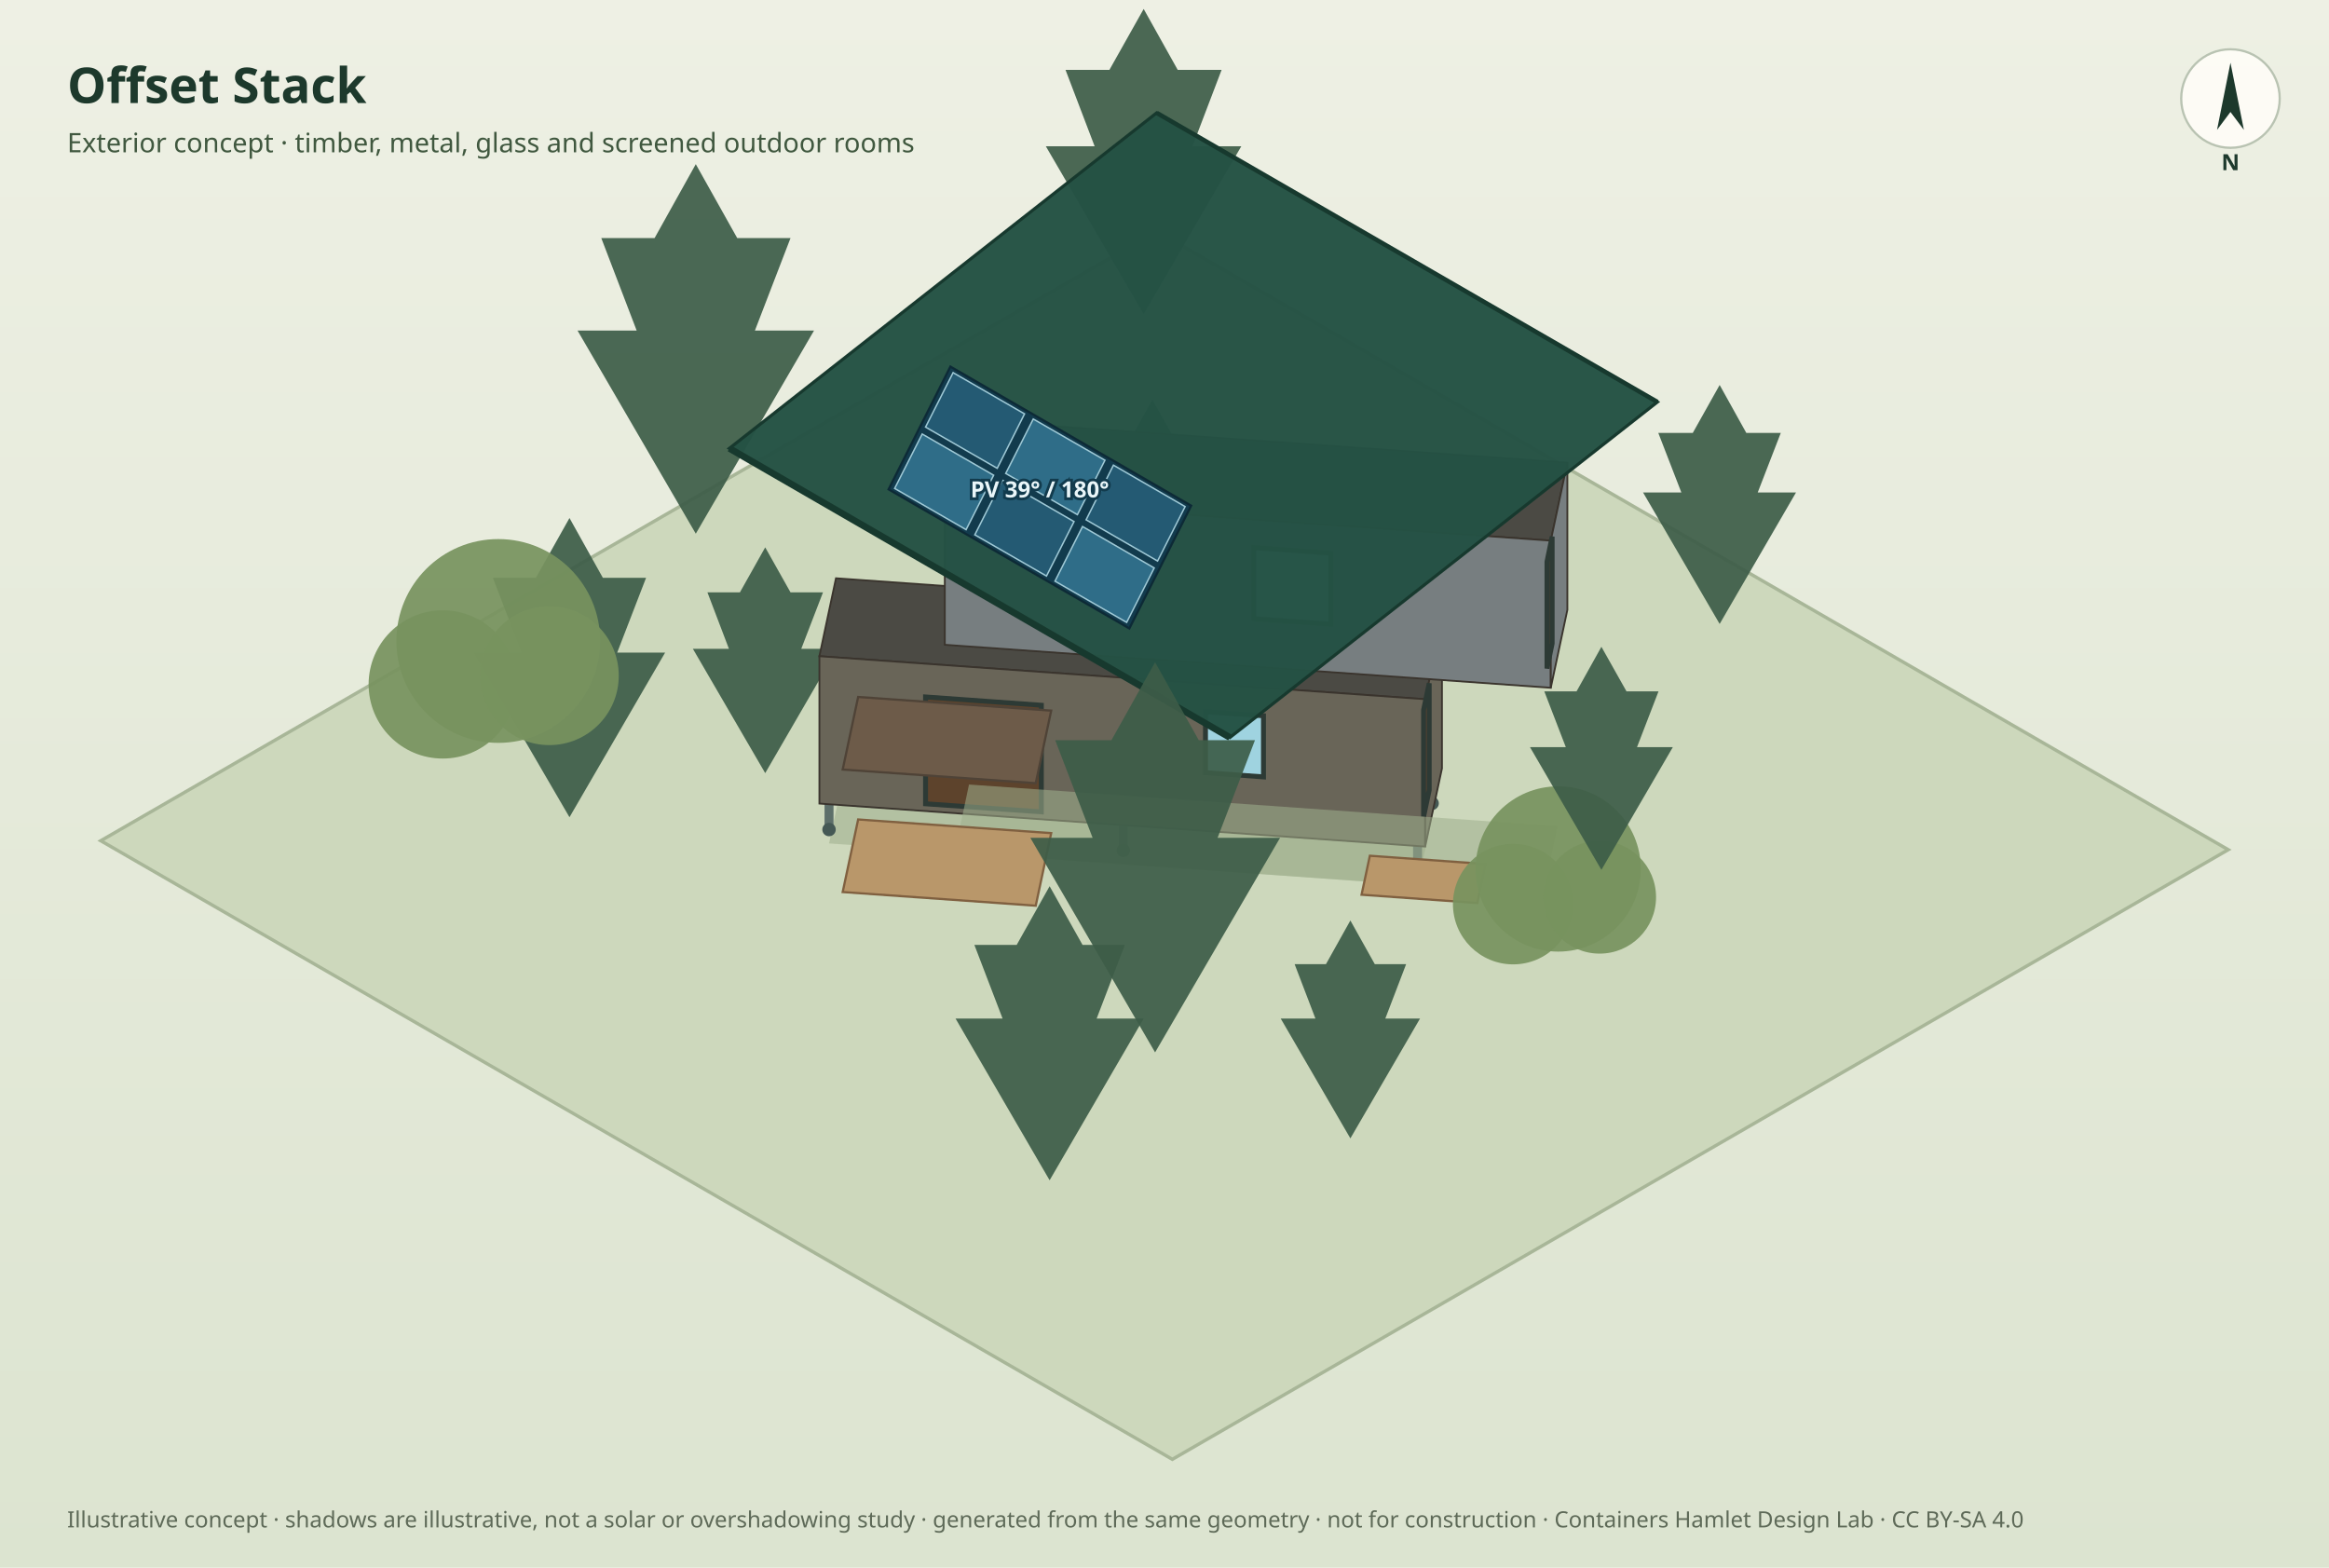
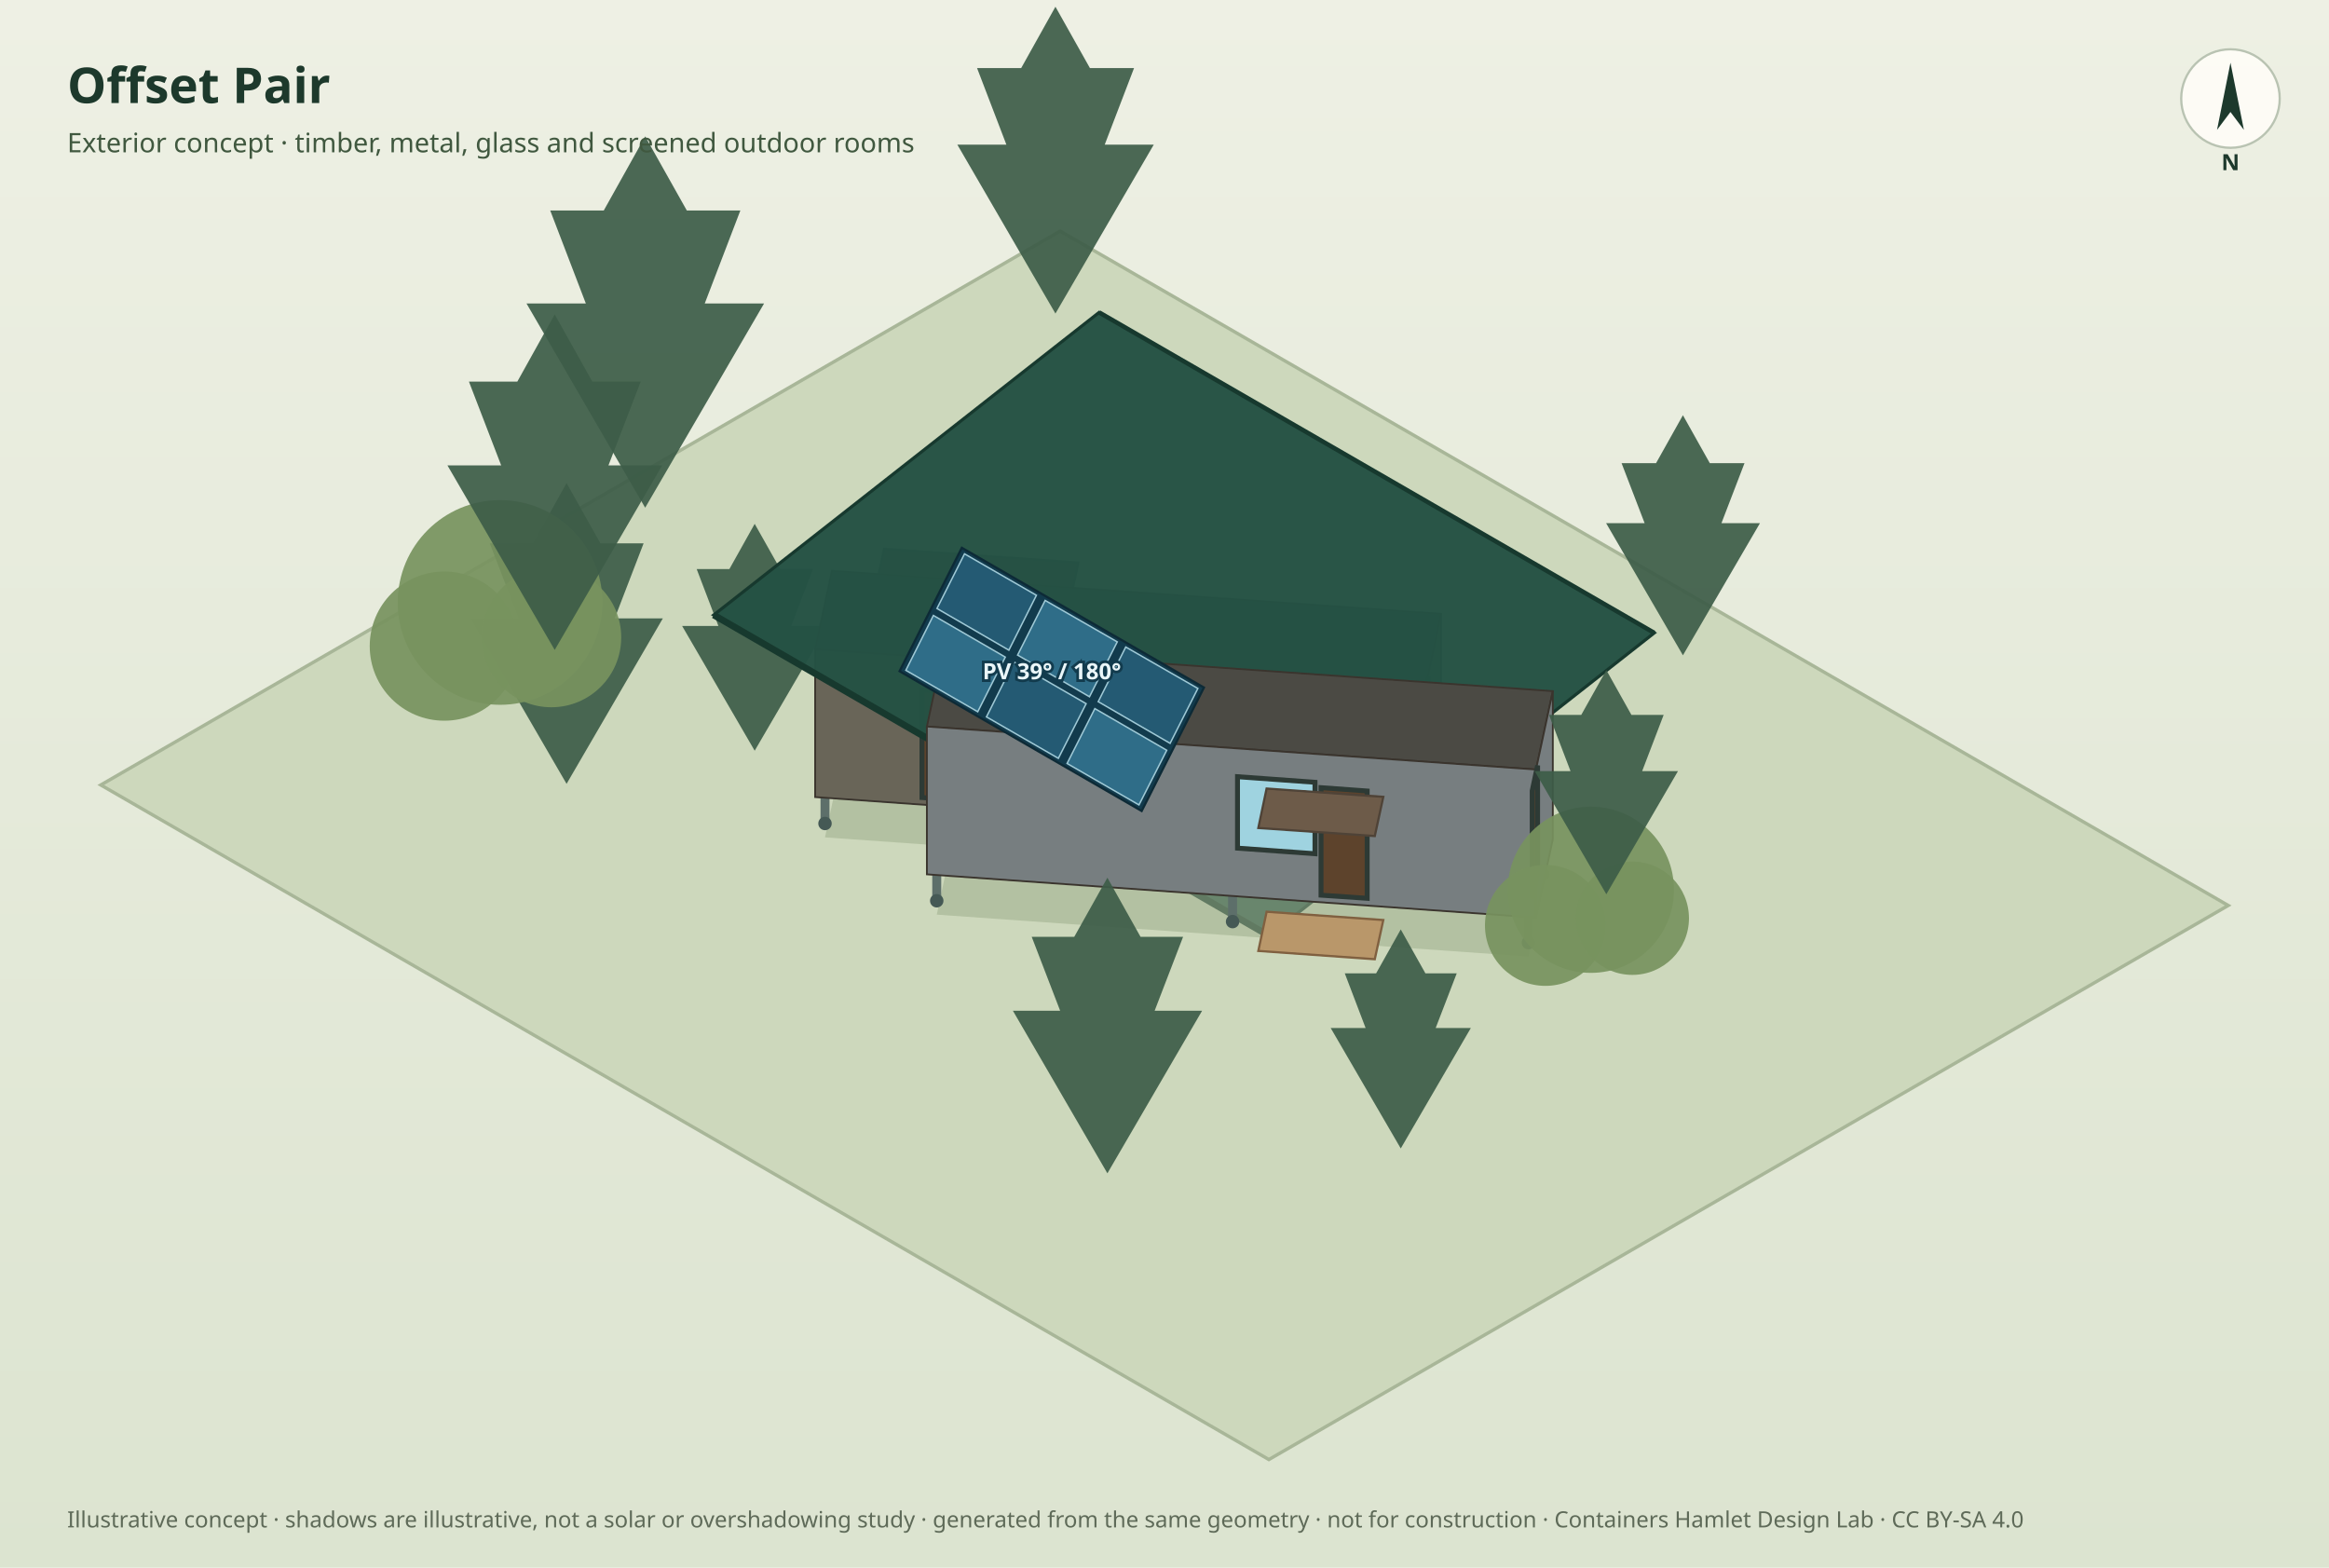
- <svg xmlns="http://www.w3.org/2000/svg" viewBox="0 0 1040 700" role="img" aria-labelledby="concept-hamlet-offset-stack-site-facing-t concept-hamlet-offset-stack-site-facing-d" data-plan-scale="17.7" data-plan-width="1040">
+ <svg xmlns="http://www.w3.org/2000/svg" viewBox="0 0 1040 700" role="img" aria-labelledby="concept-hamlet-offset-stack-site-facing-t concept-hamlet-offset-stack-site-facing-d" data-plan-scale="17.8" data-plan-width="1040">
  <defs>
    <linearGradient id="concept-hamlet-offset-stack-site-facing-sky" x1="0" y1="0" x2="0" y2="1">
      <stop offset="0" stop-color="#eef0e4" />
      <stop offset="1" stop-color="#dce4d0" />
    </linearGradient>
  </defs>
  <rect width="1040" height="700" fill="url(#concept-hamlet-offset-stack-site-facing-sky)" />
-   <path d="M516.5 103.2L995 379.4L523.5 651.6L45 375.4Z" fill="#cdd8bc" stroke="#a8b698" stroke-width="1.5" />
+   <path d="M473.4 103.2L995 404.3L566.6 651.7L45 350.5Z" fill="#cdd8bc" stroke="#a8b698" stroke-width="1.5" />
  <g fill="#3d5d48" fill-opacity="0.92">
-     <path d="M310.7 238.3L363.5 147.6L337.1 147.6L353 106.3L329.2 106.3L310.7 73.3L292.3 106.3L268.5 106.3L284.3 147.6L257.9 147.6Z" />
+     <path d="M288.1 226.7L341.2 135.5L314.7 135.5L330.6 94L306.7 94L288.1 60.9L269.6 94L245.7 94L261.6 135.5L235.1 135.5Z" />
  </g>
  <g fill="#3d5d48" fill-opacity="0.92">
-     <path d="M767.9 278.6L802 219.9L784.9 219.9L795.2 193.3L779.8 193.3L767.9 171.9L755.9 193.3L740.5 193.3L750.8 219.9L733.7 219.9Z" />
+     <path d="M751.5 292.6L785.9 233.6L768.7 233.6L779 206.8L763.5 206.8L751.5 185.4L739.5 206.8L724.1 206.8L734.4 233.6L717.2 233.6Z" />
  </g>
  <g fill="#3d5d48" fill-opacity="0.92">
-     <path d="M254.3 364.9L297 291.4L275.6 291.4L288.5 258L269.2 258L254.3 231.3L239.3 258L220.1 258L232.9 291.4L211.5 291.4Z" />
+     <path d="M253 350L296 276.1L274.5 276.1L287.4 242.6L268.1 242.6L253 215.7L238 242.6L218.7 242.6L231.6 276.1L210.1 276.1Z" />
+   </g>
+   <g fill="#78935f" fill-opacity="0.92">
+     <circle cx="223.3" cy="269" r="45.7" />
+     <circle cx="198.4" cy="288.5" r="33.3" />
+     <circle cx="246.2" cy="284.6" r="31.2" />
  </g>
  <g fill="#3d5d48" fill-opacity="0.92">
-     <path d="M510.7 140.2L554.3 65.3L532.5 65.3L545.5 31.2L525.9 31.2L510.7 4L495.4 31.2L475.8 31.2L488.8 65.3L467 65.3Z" />
+     <path d="M471.3 140L515.2 64.6L493.3 64.6L506.4 30.4L486.7 30.4L471.3 3L456 30.4L436.3 30.4L449.4 64.6L427.5 64.6Z" />
  </g>
  <g fill="#3d5d48" fill-opacity="0.92">
-     <path d="M341.7 345.2L373.9 289.7L357.8 289.7L367.5 264.5L353 264.5L341.7 244.4L330.4 264.5L315.9 264.5L325.5 289.7L309.4 289.7Z" />
+     <path d="M337 335.2L369.5 279.5L353.3 279.5L363 254.1L348.4 254.1L337 233.9L325.7 254.1L311.1 254.1L320.8 279.5L304.6 279.5Z" />
  </g>
  <g fill="#3d5d48" fill-opacity="0.92">
-     <path d="M514.6 265.5L542.5 217.6L528.6 217.6L536.9 195.9L524.4 195.9L514.6 178.5L504.9 195.9L492.3 195.9L500.7 217.6L486.8 217.6Z" />
+     <path d="M247.7 290.2L295.7 207.8L271.7 207.8L286.1 170.4L264.5 170.4L247.7 140.4L231 170.4L209.4 170.4L223.8 207.8L199.8 207.8Z" />
  </g>
-   <path d="M376.7 346.3 639.5 364.9 633 395.3 370.2 376.6Z" fill="#9eae8d" fill-opacity="0.55" />
-   <line x1="376.7" y1="340.1" x2="376.7" y2="326.5" stroke="#5d6f6a" stroke-width="4" />
-   <circle cx="376.7" cy="340.1" r="3" fill="#455955" />
-   <line x1="639.5" y1="358.7" x2="639.5" y2="345.1" stroke="#5d6f6a" stroke-width="4" />
-   <circle cx="639.5" cy="358.7" r="3" fill="#455955" />
-   <line x1="633" y1="389.1" x2="633" y2="375.4" stroke="#5d6f6a" stroke-width="4" />
-   <circle cx="633" cy="389.1" r="3" fill="#455955" />
-   <line x1="370.2" y1="370.4" x2="370.2" y2="356.8" stroke="#5d6f6a" stroke-width="4" />
-   <circle cx="370.2" cy="370.4" r="3" fill="#455955" />
-   <line x1="508.1" y1="349.4" x2="508.1" y2="335.8" stroke="#5d6f6a" stroke-width="4" />
-   <circle cx="508.1" cy="349.4" r="3" fill="#455955" />
-   <line x1="501.6" y1="379.7" x2="501.6" y2="366.1" stroke="#5d6f6a" stroke-width="4" />
-   <circle cx="501.6" cy="379.7" r="3" fill="#455955" />
-   <path d="M373.3 258.2 643.9 277.4 636.4 312.2 365.9 293Z" fill="#4b4a44" stroke="#3a342d" stroke-width="0.8" />
-   <path d="M365.9 358.8 636.4 378 636.4 312.2 365.9 293Z" fill="#696558" stroke="#3a342d" stroke-width="0.8" />
-   <path d="M643.9 343.1 636.4 378 636.4 312.2 643.9 277.4Z" fill="#696558" stroke="#3a342d" stroke-width="0.8" />
-   <path d="M413.3 358.9 465 362.5 465 314.9 413.3 311.2Z" fill="#5d432c" stroke="#2d3a35" stroke-width="2.2" />
-   <path d="M538.3 345 564.2 346.9 564.2 319.6 538.3 317.8Z" fill="#9fd3e0" stroke="#2d3a35" stroke-width="2.2" />
-   <path d="M638.2 352.8 635.7 364.6 635.7 317 638.2 305.1Z" fill="#5d432c" stroke="#2d3a35" stroke-width="2.2" />
-   <path d="M432.7 350.3 695.5 368.9 689.1 399.2 426.3 380.6Z" fill="#9eae8d" fill-opacity="0.55" />
-   <text x="560.9" y="212.1" text-anchor="middle" font-family="system-ui, sans-serif" font-size="10" font-weight="800" fill="#1d392c" stroke="#faf8f2" stroke-width="2.4" paint-order="stroke">M2 · LEVEL 2</text>
-   <path d="M429.3 187.4 699.9 206.6 692.5 241.4 421.9 222.2Z" fill="#4b4a44" stroke="#3a342d" stroke-width="0.8" />
-   <path d="M421.9 287.9 692.5 307.1 692.5 241.4 421.9 222.2Z" fill="#777e80" stroke="#3a342d" stroke-width="0.8" />
-   <path d="M699.9 272.3 692.5 307.1 692.5 241.4 699.9 206.6Z" fill="#777e80" stroke="#3a342d" stroke-width="0.8" />
-   <path d="M559.9 276.3 594.3 278.7 594.3 247 559.9 244.5Z" fill="#9fd3e0" stroke="#2d3a35" stroke-width="2.2" />
-   <path d="M693.1 287.3 690.8 298.5 690.8 250.8 693.1 239.6Z" fill="#5d432c" stroke="#2d3a35" stroke-width="2.2" />
-   <path d="M325.7 200.2 549.2 329.3 740.1 179.5 516.5 50.4Z" fill="#245244" fill-opacity="0.97" stroke="#17392e" stroke-width="1.4" />
-   <path d="M325.7 200.2 549.2 329.3" stroke="#17392e" stroke-width="3" />
-   <path d="M740.1 179.5 516.5 50.4" stroke="#17392e" stroke-width="2" />
-   <path d="M383.2 365.9 469.4 372 462.5 404.4 376.3 398.3Z" fill="#b9976a" stroke="#806040" stroke-width="1" />
-   <path d="M383.2 311.2 469.4 317.3 462.5 349.7 376.3 343.6Z" fill="#6d5b49" stroke="#4f4337" stroke-width="1" />
-   <path d="M611.7 382.1 663.4 385.8 659.7 403.2 608 399.5Z" fill="#b9976a" stroke="#806040" stroke-width="1" />
-   <path d="M396.8 218.5 504.3 280.6 531.9 225.8 424.4 163.7Z" fill="#123b4d" stroke="#0d2a36" stroke-width="1" />
-   <path d="M399.5 218.1 431.4 236.5 443.7 212.2 411.8 193.8Z" fill="#2f6d88" stroke="#9fc9d6" stroke-width="0.65" />
-   <path d="M435.3 238.8 467.3 257.2 479.6 232.9 447.6 214.4Z" fill="#245a73" stroke="#9fc9d6" stroke-width="0.65" />
-   <path d="M471.1 259.5 503.1 277.9 515.4 253.6 483.4 235.1Z" fill="#2f6d88" stroke="#9fc9d6" stroke-width="0.65" />
-   <path d="M413.3 190.7 445.3 209.1 457.5 184.8 425.6 166.4Z" fill="#245a73" stroke="#9fc9d6" stroke-width="0.65" />
-   <path d="M449.1 211.4 481.1 229.8 493.4 205.5 461.4 187.1Z" fill="#2f6d88" stroke="#9fc9d6" stroke-width="0.65" />
-   <path d="M485 232.1 516.9 250.5 529.2 226.2 497.2 207.7Z" fill="#245a73" stroke="#9fc9d6" stroke-width="0.65" />
-   <text x="464.3" y="222.1" text-anchor="middle" font-family="system-ui, sans-serif" font-size="10" font-weight="800" fill="#eaf6f9" stroke="#123b4d" stroke-width="2.4" paint-order="stroke">PV 39° / 180°</text>
+   <path d="M394.8 300.1 481.5 306.2 474.6 338.8 387.9 332.6Z" fill="#b9976a" stroke="#806040" stroke-width="1" />
+   <path d="M394.8 245.1 481.5 251.2 474.6 283.8 387.9 277.6Z" fill="#6d5b49" stroke="#4f4337" stroke-width="1" />
+   <path d="M374.9 343.4 639.1 362.1 632.6 392.6 368.4 373.9Z" fill="#9eae8d" fill-opacity="0.55" />
+   <line x1="374.9" y1="337.2" x2="374.9" y2="323.5" stroke="#5d6f6a" stroke-width="4" />
+   <circle cx="374.9" cy="337.2" r="3" fill="#455955" />
+   <line x1="639.1" y1="355.9" x2="639.1" y2="342.2" stroke="#5d6f6a" stroke-width="4" />
+   <circle cx="639.1" cy="355.9" r="3" fill="#455955" />
+   <line x1="632.6" y1="386.4" x2="632.6" y2="372.7" stroke="#5d6f6a" stroke-width="4" />
+   <circle cx="632.6" cy="386.4" r="3" fill="#455955" />
+   <line x1="368.4" y1="367.7" x2="368.4" y2="354" stroke="#5d6f6a" stroke-width="4" />
+   <circle cx="368.4" cy="367.7" r="3" fill="#455955" />
+   <line x1="507" y1="346.5" x2="507" y2="332.8" stroke="#5d6f6a" stroke-width="4" />
+   <circle cx="507" cy="346.5" r="3" fill="#455955" />
+   <line x1="500.5" y1="377" x2="500.5" y2="363.3" stroke="#5d6f6a" stroke-width="4" />
+   <circle cx="500.5" cy="377" r="3" fill="#455955" />
+   <path d="M371.5 254.9 643.5 274.1 636.1 309.1 364 289.9Z" fill="#4b4a44" stroke="#3a342d" stroke-width="0.8" />
+   <path d="M364 355.9 636.1 375.2 636.1 309.1 364 289.9Z" fill="#696558" stroke="#3a342d" stroke-width="0.8" />
+   <path d="M643.5 340.2 636.1 375.2 636.1 309.1 643.5 274.1Z" fill="#696558" stroke="#3a342d" stroke-width="0.8" />
+   <path d="M411.7 356.1 463.7 359.7 463.7 311.8 411.7 308.1Z" fill="#5d432c" stroke="#2d3a35" stroke-width="2.2" />
+   <path d="M537.4 342.1 563.4 344 563.4 316.6 537.4 314.8Z" fill="#9fd3e0" stroke="#2d3a35" stroke-width="2.2" />
+   <path d="M637.8 349.9 635.3 361.8 635.3 313.9 637.8 302Z" fill="#5d432c" stroke="#2d3a35" stroke-width="2.2" />
+   <path d="M318.7 274.6 566.6 417.8 738.7 282.6 490.8 139.5Z" fill="#245244" fill-opacity="0.97" stroke="#17392e" stroke-width="1.4" />
+   <path d="M318.7 274.6 566.6 417.8" stroke="#17392e" stroke-width="3" />
+   <path d="M738.7 282.6 490.8 139.5" stroke="#17392e" stroke-width="2" />
+   <path d="M424.8 377.9 689 396.6 682.5 427.1 418.3 408.4Z" fill="#9eae8d" fill-opacity="0.55" />
+   <line x1="424.8" y1="371.7" x2="424.8" y2="358" stroke="#5d6f6a" stroke-width="4" />
+   <circle cx="424.8" cy="371.7" r="3" fill="#455955" />
+   <line x1="689" y1="390.4" x2="689" y2="376.7" stroke="#5d6f6a" stroke-width="4" />
+   <circle cx="689" cy="390.4" r="3" fill="#455955" />
+   <line x1="682.5" y1="420.9" x2="682.5" y2="407.2" stroke="#5d6f6a" stroke-width="4" />
+   <circle cx="682.5" cy="420.9" r="3" fill="#455955" />
+   <line x1="418.3" y1="402.2" x2="418.3" y2="388.5" stroke="#5d6f6a" stroke-width="4" />
+   <circle cx="418.3" cy="402.2" r="3" fill="#455955" />
+   <line x1="556.9" y1="381" x2="556.9" y2="367.3" stroke="#5d6f6a" stroke-width="4" />
+   <circle cx="556.9" cy="381" r="3" fill="#455955" />
+   <line x1="550.4" y1="411.5" x2="550.4" y2="397.8" stroke="#5d6f6a" stroke-width="4" />
+   <circle cx="550.4" cy="411.5" r="3" fill="#455955" />
+   <path d="M421.4 289.4 693.4 308.6 685.9 343.6 413.9 324.4Z" fill="#4b4a44" stroke="#3a342d" stroke-width="0.8" />
+   <path d="M413.9 390.4 685.9 409.7 685.9 343.6 413.9 324.4Z" fill="#777e80" stroke="#3a342d" stroke-width="0.8" />
+   <path d="M693.4 374.7 685.9 409.7 685.9 343.6 693.4 308.6Z" fill="#777e80" stroke="#3a342d" stroke-width="0.8" />
+   <path d="M552.6 378.7 587.2 381.2 587.2 349.3 552.6 346.8Z" fill="#9fd3e0" stroke="#2d3a35" stroke-width="2.2" />
+   <path d="M686.6 389.8 684.2 401 684.2 353.1 686.6 341.8Z" fill="#5d432c" stroke="#2d3a35" stroke-width="2.2" />
+   <path d="M589.9 399.7 610.5 401.1 610.5 353.2 589.9 351.7Z" fill="#5d432c" stroke="#2d3a35" stroke-width="2.2" />
+   <path d="M565.6 407.1 617.7 410.8 613.9 428.3 561.9 424.6Z" fill="#b9976a" stroke="#806040" stroke-width="1" />
+   <path d="M565.6 352.1 617.7 355.8 613.9 373.3 561.9 369.7Z" fill="#6d5b49" stroke="#4f4337" stroke-width="1" />
+   <path d="M401.7 299.7 509.8 362.1 537.6 307 429.5 244.6Z" fill="#123b4d" stroke="#0d2a36" stroke-width="1" />
+   <path d="M404.5 299.3 436.6 317.8 448.9 293.4 416.8 274.8Z" fill="#2f6d88" stroke="#9fc9d6" stroke-width="0.65" />
+   <path d="M440.5 320.1 472.6 338.6 485 314.2 452.8 295.6Z" fill="#245a73" stroke="#9fc9d6" stroke-width="0.65" />
+   <path d="M476.5 340.9 508.6 359.4 521 335 488.9 316.4Z" fill="#2f6d88" stroke="#9fc9d6" stroke-width="0.65" />
+   <path d="M418.4 271.7 450.5 290.3 462.8 265.8 430.7 247.3Z" fill="#245a73" stroke="#9fc9d6" stroke-width="0.65" />
+   <path d="M454.4 292.5 486.5 311.1 498.9 286.6 466.7 268.1Z" fill="#2f6d88" stroke="#9fc9d6" stroke-width="0.65" />
+   <path d="M490.4 313.3 522.5 331.9 534.9 307.4 502.7 288.9Z" fill="#245a73" stroke="#9fc9d6" stroke-width="0.65" />
+   <text x="469.7" y="303.3" text-anchor="middle" font-family="system-ui, sans-serif" font-size="10" font-weight="800" fill="#eaf6f9" stroke="#123b4d" stroke-width="2.4" paint-order="stroke">PV 39° / 180°</text>
  <g fill="#3d5d48" fill-opacity="0.92">
-     <path d="M603 508.3L634.1 454.8L618.6 454.8L627.9 430.5L613.9 430.5L603 411L592.1 430.5L578.1 430.5L587.4 454.8L571.9 454.8Z" />
+     <path d="M625.5 512.8L656.8 459L641.1 459L650.5 434.6L636.5 434.6L625.5 415L614.5 434.6L600.5 434.6L609.8 459L594.2 459Z" />
  </g>
  <g fill="#78935f" fill-opacity="0.92">
-     <circle cx="695.8" cy="388" r="36.9" />
-     <circle cx="675.7" cy="403.7" r="26.9" />
-     <circle cx="714.3" cy="400.6" r="25.2" />
+     <circle cx="710.4" cy="397.3" r="37.1" />
+     <circle cx="690.1" cy="413.2" r="27" />
+     <circle cx="728.9" cy="410" r="25.3" />
  </g>
  <g fill="#3d5d48" fill-opacity="0.92">
-     <path d="M715.1 388.4L747 333.6L731 333.6L740.6 308.7L726.3 308.7L715.1 288.8L704 308.7L689.6 308.7L699.2 333.6L683.2 333.6Z" />
-   </g>
-   <g fill="#78935f" fill-opacity="0.92">
-     <circle cx="222.5" cy="286.2" r="45.5" />
-     <circle cx="197.7" cy="305.6" r="33.1" />
-     <circle cx="245.3" cy="301.7" r="31" />
+     <path d="M717.3 399.3L749.3 344.3L733.3 344.3L742.9 319.2L728.5 319.2L717.3 299.2L706.1 319.2L691.7 319.2L701.3 344.3L685.3 344.3Z" />
  </g>
  <g fill="#3d5d48" fill-opacity="0.92">
-     <path d="M468.7 527L510.7 454.8L489.7 454.8L502.3 421.9L483.4 421.9L468.7 395.7L454 421.9L435.1 421.9L447.7 454.8L426.7 454.8Z" />
+     <path d="M494.5 523.9L536.8 451.3L515.6 451.3L528.3 418.3L509.3 418.3L494.5 391.9L479.7 418.3L460.7 418.3L473.4 451.3L452.3 451.3Z" />
  </g>
-   <g fill="#3d5d48" fill-opacity="0.92">
-     <path d="M515.8 469.9L571.6 374.1L543.7 374.1L560.4 330.5L535.3 330.5L515.8 295.7L496.3 330.5L471.2 330.5L487.9 374.1L460.1 374.1Z" />
-   </g>
-   <text x="30" y="46" font-family="system-ui, sans-serif" font-size="22" font-weight="800" fill="#1d392c">Offset Stack</text>
+   <text x="30" y="46" font-family="system-ui, sans-serif" font-size="22" font-weight="800" fill="#1d392c">Offset Pair</text>
  <text x="30" y="68" font-family="system-ui, sans-serif" font-size="12" fill="#40583f">Exterior concept · timber, metal, glass and screened outdoor rooms</text>
  <g aria-hidden="true">
    <circle cx="996" cy="44" r="22" fill="#fffdf7" fill-opacity="0.9" stroke="#b9c3b2" />
    <path d="M996 28l6 30l-6 -8l-6 8z" fill="#1d392c" />
    <text x="996" y="76" text-anchor="middle" font-size="10" font-weight="700" font-family="system-ui, sans-serif" fill="#1d392c">N</text>
  </g>
  <text x="30" y="682" font-family="system-ui, sans-serif" font-size="10" fill="#5e6a58">Illustrative concept · shadows are illustrative, not a solar or overshadowing study · generated from the same geometry · not for construction · Containers Hamlet Design Lab · CC BY-SA 4.0</text>
</svg>
